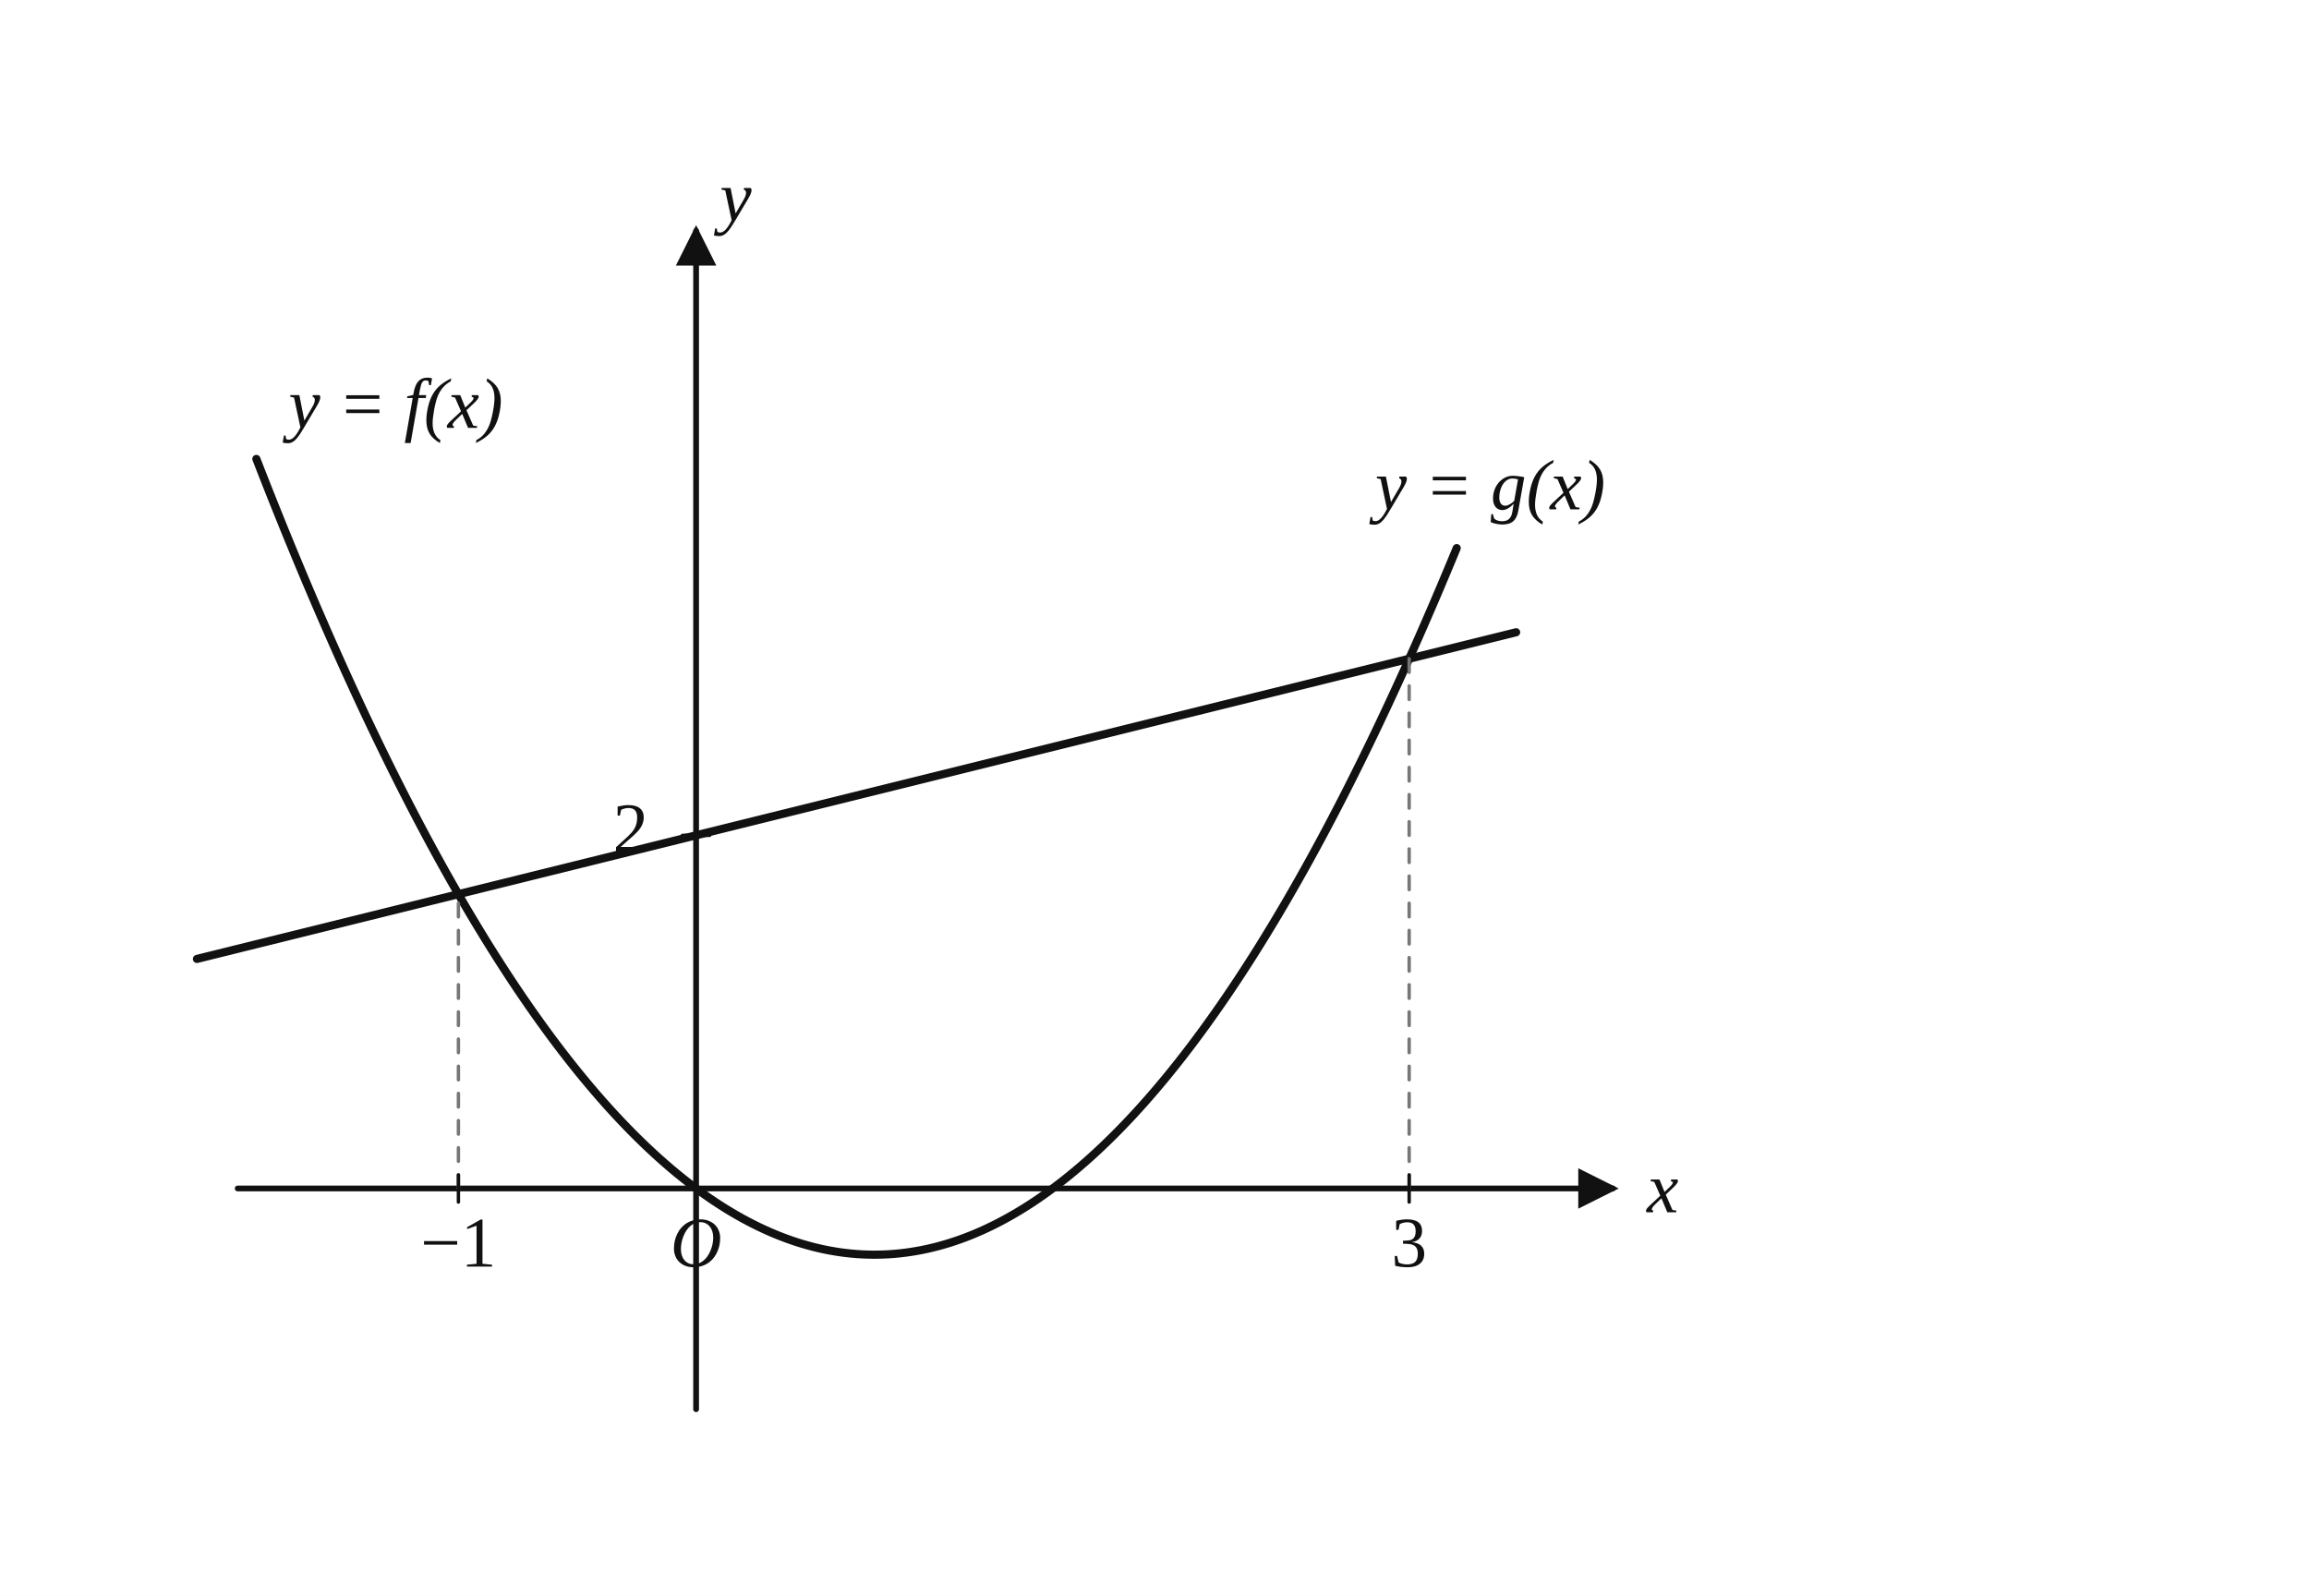
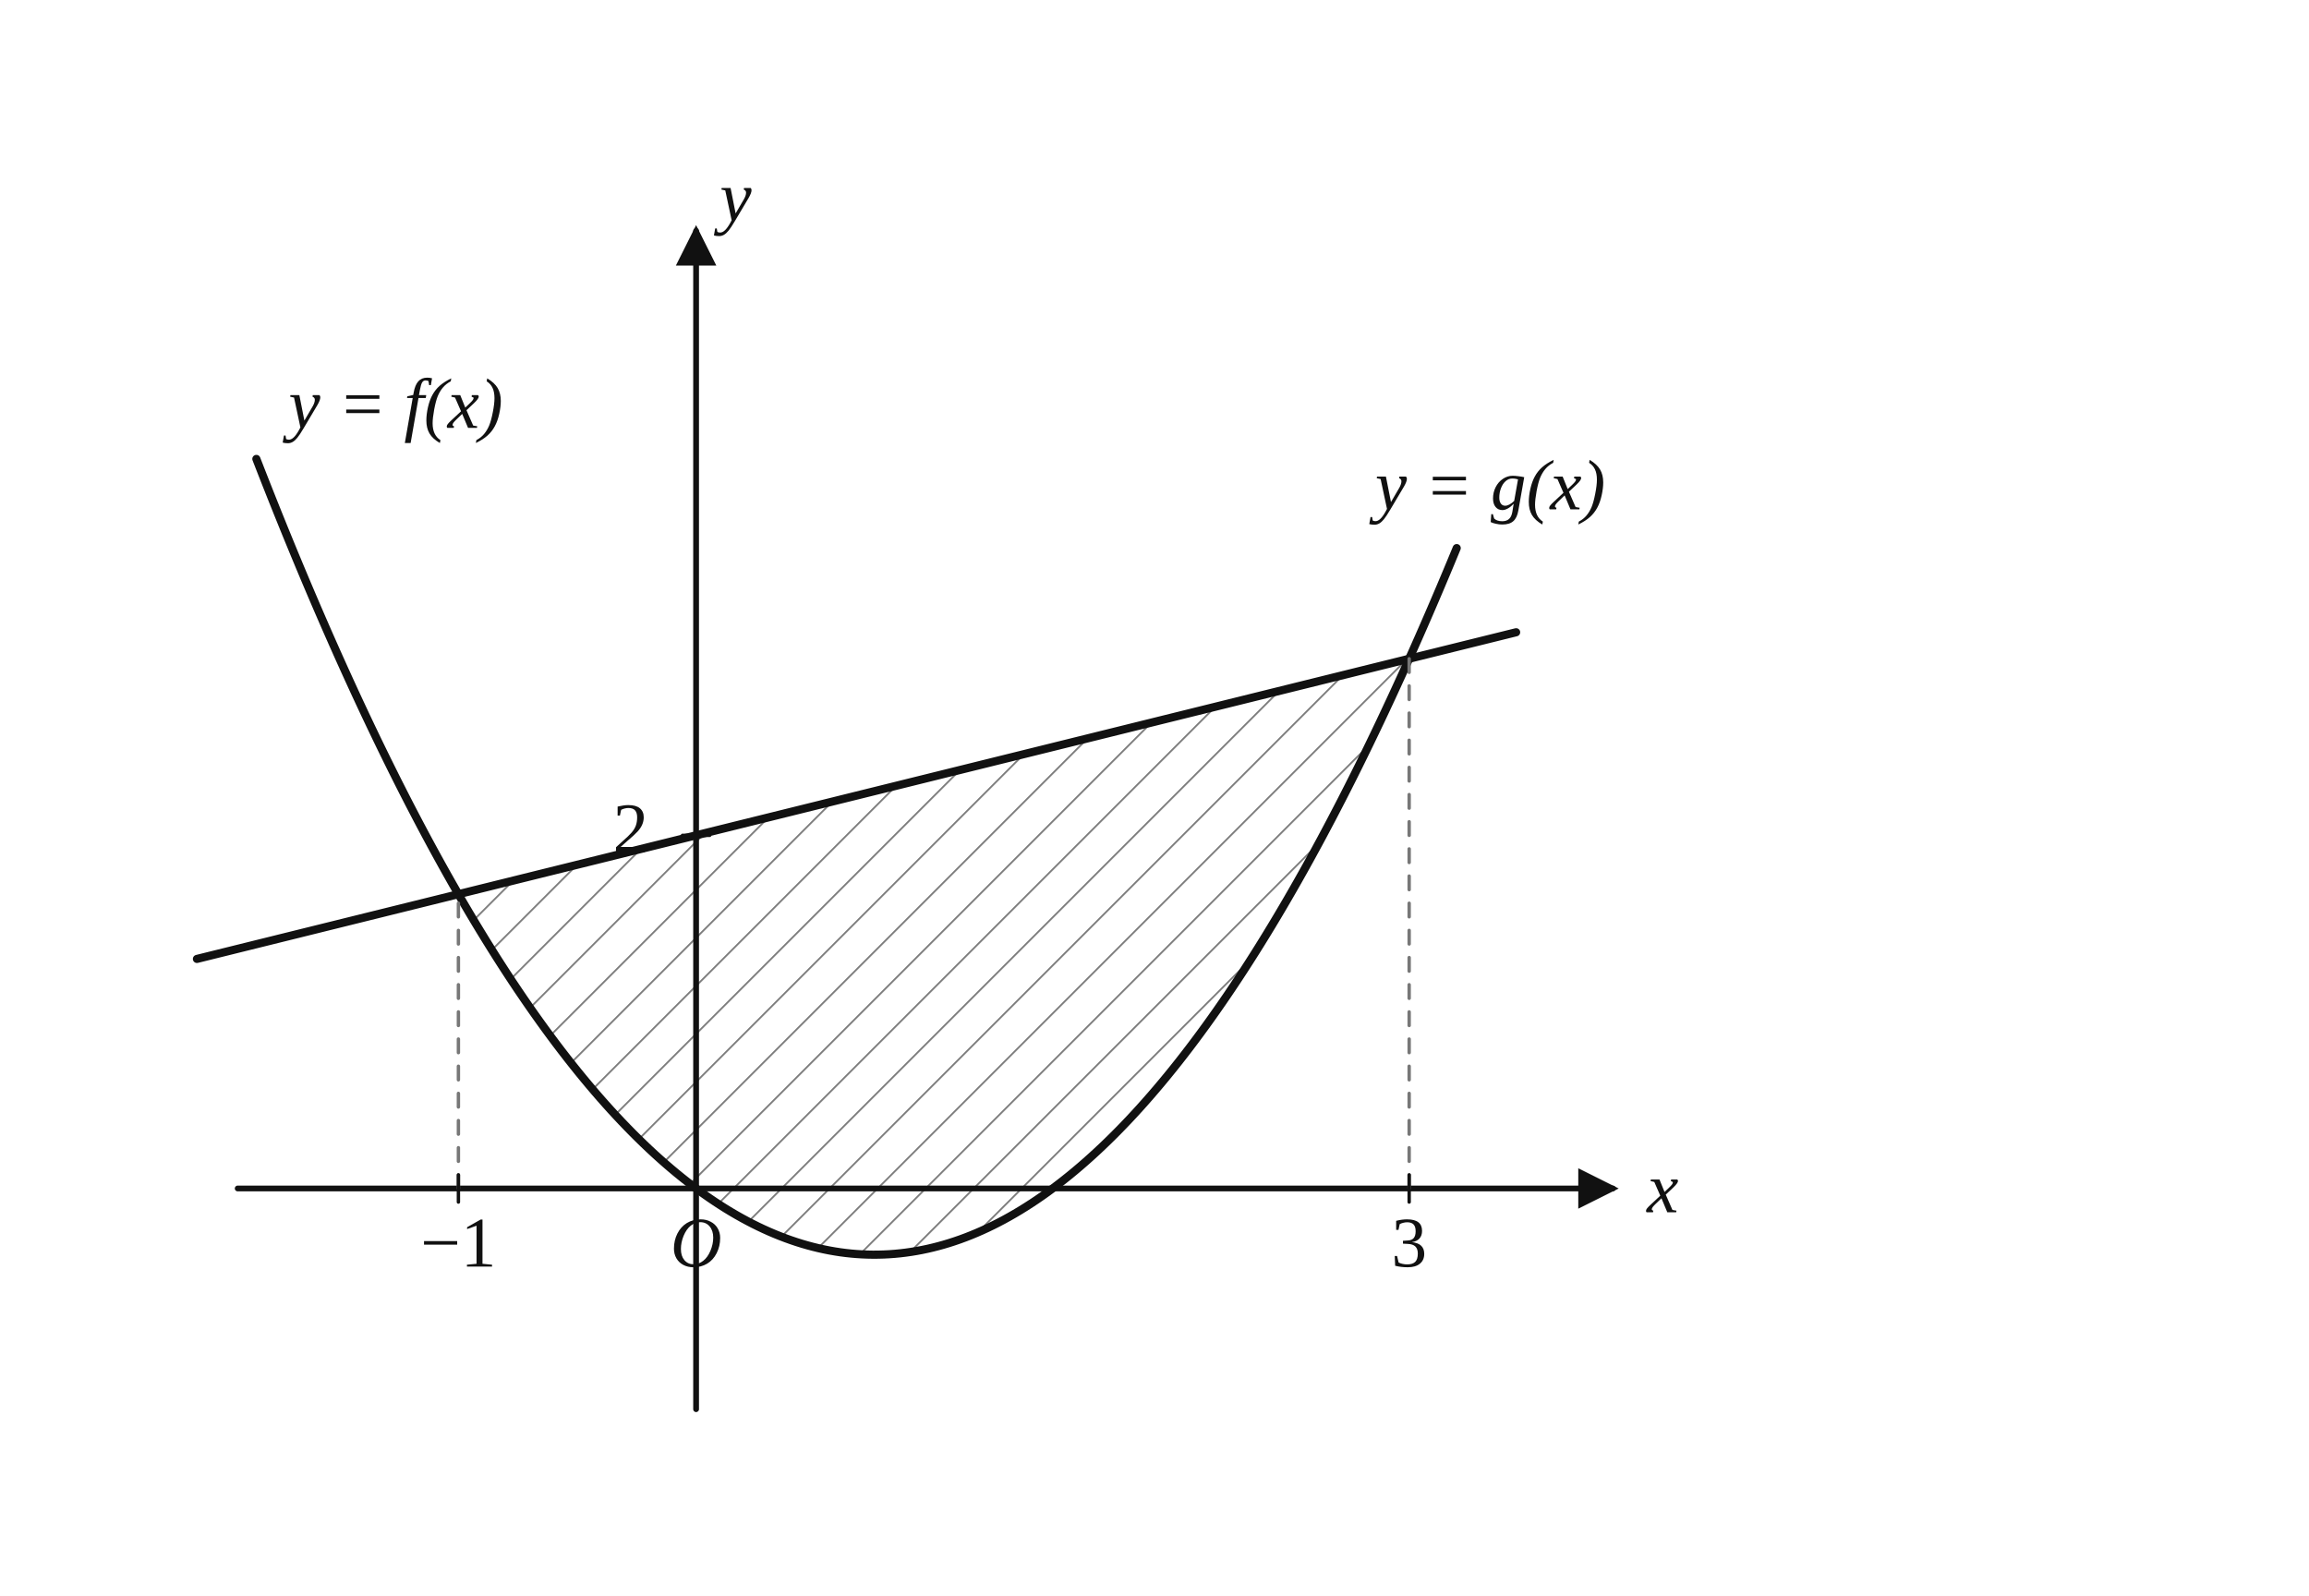
<svg xmlns="http://www.w3.org/2000/svg" width="680" height="470" viewBox="0 0 680 470" preserveAspectRatio="xMidYMid meet" role="img" aria-label="y=f(x) quadratic and y=g(x) line meet at x=−1 and x=3; g(0)=2; f(0)=0" data-visual-provenance="source-derived-clean-replacement" data-fact-hash="sha256:c8c29a8a069adb1941dd7ae713317fd518d0a38bf955e30192bb9a3f06d1e773" data-graph-style-version="AP_GRAPH_PRINT_V1_1_DRAFT" data-graph-preset="PROBLEM_GRAPH" data-axis-scale-mode="UNEQUAL_UNIT_DECLARED">
  <rect width="680" height="470" fill="#fff" />
+   <rect x="0" y="0" width="680" height="470" fill="url(#q15-area-hatch)" clip-path="url(#q15-between-curves)" />
  <defs>
    <marker id="arr" markerWidth="7" markerHeight="7" refX="6" refY="3.5" orient="auto">
      <path d="M0 0L7 3.5L0 7Z" fill="#111" />
    </marker>
  </defs>
+   <clipPath id="q15-between-curves">
+     <path d="M135.000,263.334 L415.000,194.000 L415.000,193.997 L414.539,195.027 L412.932,198.579 L411.325,202.094 L409.718,205.574 L408.111,209.016 L406.505,212.422 L404.898,215.792 L403.291,219.125 L401.684,222.421 L400.077,225.681 L398.470,228.904 L396.864,232.091 L395.257,235.241 L393.650,238.355 L392.043,241.432 L390.436,244.473 L388.830,247.477 L387.223,250.445 L385.616,253.376 L384.009,256.271 L382.402,259.129 L380.795,261.950 L379.189,264.735 L377.582,267.483 L375.975,270.195 L374.368,272.871 L372.761,275.510 L371.155,278.112 L369.548,280.678 L367.941,283.207 L366.334,285.700 L364.727,288.156 L363.120,290.575 L361.514,292.959 L359.907,295.305 L358.300,297.615 L356.693,299.889 L355.086,302.126 L353.480,304.326 L351.873,306.490 L350.266,308.617 L348.659,310.708 L347.052,312.763 L345.445,314.780 L343.839,316.762 L342.232,318.706 L340.625,320.615 L339.018,322.486 L337.411,324.321 L335.805,326.120 L334.198,327.882 L332.591,329.608 L330.984,331.297 L329.377,332.949 L327.770,334.565 L326.164,336.144 L324.557,337.687 L322.950,339.194 L321.343,340.663 L319.736,342.097 L318.130,343.493 L316.523,344.854 L314.916,346.177 L313.309,347.464 L311.702,348.715 L310.095,349.929 L308.489,351.107 L306.882,352.248 L305.275,353.352 L303.668,354.420 L302.061,355.451 L300.455,356.446 L298.848,357.405 L297.241,358.326 L295.634,359.212 L294.027,360.060 L292.420,360.873 L290.814,361.648 L289.207,362.388 L287.600,363.090 L285.993,363.756 L284.386,364.386 L282.780,364.979 L281.173,365.535 L279.566,366.055 L277.959,366.539 L276.352,366.986 L274.745,367.396 L273.139,367.770 L271.532,368.107 L269.925,368.408 L268.318,368.672 L266.711,368.900 L265.105,369.091 L263.498,369.245 L261.891,369.364 L260.284,369.445 L258.677,369.490 L257.070,369.499 L255.464,369.471 L253.857,369.406 L252.250,369.305 L250.643,369.167 L249.036,368.993 L247.430,368.783 L245.823,368.535 L244.216,368.252 L242.609,367.931 L241.002,367.574 L239.395,367.181 L237.789,366.751 L236.182,366.285 L234.575,365.782 L232.968,365.242 L231.361,364.666 L229.755,364.054 L228.148,363.405 L226.541,362.719 L224.934,361.997 L223.327,361.238 L221.720,360.443 L220.114,359.611 L218.507,358.743 L216.900,357.838 L215.293,356.897 L213.686,355.919 L212.080,354.905 L210.473,353.854 L208.866,352.766 L207.259,351.642 L205.652,350.482 L204.045,349.284 L202.439,348.051 L200.832,346.781 L199.225,345.474 L197.618,344.131 L196.011,342.751 L194.405,341.335 L192.798,339.882 L191.191,338.393 L189.584,336.867 L187.977,335.304 L186.370,333.706 L184.764,332.070 L183.157,330.398 L181.550,328.690 L179.943,326.944 L178.336,325.163 L176.730,323.345 L175.123,321.490 L173.516,319.599 L171.909,317.671 L170.302,315.707 L168.695,313.706 L167.089,311.669 L165.482,309.595 L163.875,307.485 L162.268,305.338 L160.661,303.154 L159.055,300.934 L157.448,298.678 L155.841,296.385 L154.234,294.055 L152.627,291.689 L151.020,289.286 L149.414,286.847 L147.807,284.371 L146.200,281.859 L144.593,279.310 L142.986,276.725 L141.380,274.103 L139.773,271.445 L138.166,268.750 L136.559,266.019 L135.000,263.334 Z" />
+   </clipPath>
+   <pattern id="q15-area-hatch" patternUnits="userSpaceOnUse" width="10" height="10" patternTransform="rotate(45)">
+     <path d="M0,0 L0,10" fill="none" stroke="#777" stroke-width="1" />
+   </pattern>
  <path d="M70.000,350.000 L475.000,350.000" fill="none" stroke="#111" stroke-width="1.7" stroke-linecap="round" marker-end="url(#arr)" />
  <path d="M205.000,415.000 L205.000,68.000" fill="none" stroke="#111" stroke-width="1.7" stroke-linecap="round" marker-end="url(#arr)" />
  <path d="M 75.500,135.153 L 77.107,139.273 L 78.714,143.356 L 80.320,147.403 L 81.927,151.413 L 83.534,155.386 L 85.141,159.323 L 86.748,163.224 L 88.355,167.088 L 89.961,170.915 L 91.568,174.706 L 93.175,178.460 L 94.782,182.178 L 96.389,185.860 L 97.995,189.504 L 99.602,193.113 L 101.209,196.684 L 102.816,200.219 L 104.423,203.718 L 106.030,207.180 L 107.636,210.606 L 109.243,213.995 L 110.850,217.347 L 112.457,220.663 L 114.064,223.943 L 115.670,227.185 L 117.277,230.392 L 118.884,233.562 L 120.491,236.695 L 122.098,239.792 L 123.705,242.852 L 125.311,245.876 L 126.918,248.863 L 128.525,251.813 L 130.132,254.727 L 131.739,257.605 L 133.345,260.446 L 134.952,263.251 L 136.559,266.019 L 138.166,268.750 L 139.773,271.445 L 141.380,274.103 L 142.986,276.725 L 144.593,279.310 L 146.200,281.859 L 147.807,284.371 L 149.414,286.847 L 151.020,289.286 L 152.627,291.689 L 154.234,294.055 L 155.841,296.385 L 157.448,298.678 L 159.055,300.934 L 160.661,303.154 L 162.268,305.338 L 163.875,307.485 L 165.482,309.595 L 167.089,311.669 L 168.695,313.706 L 170.302,315.707 L 171.909,317.671 L 173.516,319.599 L 175.123,321.490 L 176.730,323.345 L 178.336,325.163 L 179.943,326.944 L 181.550,328.690 L 183.157,330.398 L 184.764,332.070 L 186.370,333.706 L 187.977,335.304 L 189.584,336.867 L 191.191,338.393 L 192.798,339.882 L 194.405,341.335 L 196.011,342.751 L 197.618,344.131 L 199.225,345.474 L 200.832,346.781 L 202.439,348.051 L 204.045,349.284 L 205.652,350.482 L 207.259,351.642 L 208.866,352.766 L 210.473,353.854 L 212.080,354.905 L 213.686,355.919 L 215.293,356.897 L 216.900,357.838 L 218.507,358.743 L 220.114,359.611 L 221.720,360.443 L 223.327,361.238 L 224.934,361.997 L 226.541,362.719 L 228.148,363.405 L 229.755,364.054 L 231.361,364.666 L 232.968,365.242 L 234.575,365.782 L 236.182,366.285 L 237.789,366.751 L 239.395,367.181 L 241.002,367.574 L 242.609,367.931 L 244.216,368.252 L 245.823,368.535 L 247.430,368.783 L 249.036,368.993 L 250.643,369.167 L 252.250,369.305 L 253.857,369.406 L 255.464,369.471 L 257.070,369.499 L 258.677,369.490 L 260.284,369.445 L 261.891,369.364 L 263.498,369.245 L 265.105,369.091 L 266.711,368.900 L 268.318,368.672 L 269.925,368.408 L 271.532,368.107 L 273.139,367.770 L 274.745,367.396 L 276.352,366.986 L 277.959,366.539 L 279.566,366.055 L 281.173,365.535 L 282.780,364.979 L 284.386,364.386 L 285.993,363.756 L 287.600,363.090 L 289.207,362.388 L 290.814,361.648 L 292.420,360.873 L 294.027,360.060 L 295.634,359.212 L 297.241,358.326 L 298.848,357.405 L 300.455,356.446 L 302.061,355.451 L 303.668,354.420 L 305.275,353.352 L 306.882,352.248 L 308.489,351.107 L 310.095,349.929 L 311.702,348.715 L 313.309,347.464 L 314.916,346.177 L 316.523,344.854 L 318.130,343.493 L 319.736,342.097 L 321.343,340.663 L 322.950,339.194 L 324.557,337.687 L 326.164,336.144 L 327.770,334.565 L 329.377,332.949 L 330.984,331.297 L 332.591,329.608 L 334.198,327.882 L 335.805,326.120 L 337.411,324.321 L 339.018,322.486 L 340.625,320.615 L 342.232,318.706 L 343.839,316.762 L 345.445,314.780 L 347.052,312.763 L 348.659,310.708 L 350.266,308.617 L 351.873,306.490 L 353.480,304.326 L 355.086,302.126 L 356.693,299.889 L 358.300,297.615 L 359.907,295.305 L 361.514,292.959 L 363.120,290.575 L 364.727,288.156 L 366.334,285.700 L 367.941,283.207 L 369.548,280.678 L 371.155,278.112 L 372.761,275.510 L 374.368,272.871 L 375.975,270.195 L 377.582,267.483 L 379.189,264.735 L 380.795,261.950 L 382.402,259.129 L 384.009,256.271 L 385.616,253.376 L 387.223,250.445 L 388.830,247.477 L 390.436,244.473 L 392.043,241.432 L 393.650,238.355 L 395.257,235.241 L 396.864,232.091 L 398.470,228.904 L 400.077,225.681 L 401.684,222.421 L 403.291,219.125 L 404.898,215.792 L 406.505,212.422 L 408.111,209.016 L 409.718,205.574 L 411.325,202.094 L 412.932,198.579 L 414.539,195.027 L 416.145,191.438 L 417.752,187.813 L 419.359,184.151 L 420.966,180.453 L 422.573,176.718 L 424.180,172.947 L 425.786,169.139 L 427.393,165.294 L 429.000,161.413" fill="none" stroke="#111" stroke-width="2.4" stroke-linecap="round" stroke-linejoin="round" />
  <path d="M 58.000,282.400 L 59.766,281.963 L 61.532,281.525 L 63.298,281.088 L 65.064,280.651 L 66.830,280.214 L 68.595,279.776 L 70.361,279.339 L 72.127,278.902 L 73.893,278.465 L 75.659,278.027 L 77.425,277.590 L 79.191,277.153 L 80.957,276.715 L 82.723,276.278 L 84.489,275.841 L 86.255,275.404 L 88.020,274.966 L 89.786,274.529 L 91.552,274.092 L 93.318,273.655 L 95.084,273.217 L 96.850,272.780 L 98.616,272.343 L 100.382,271.905 L 102.148,271.468 L 103.914,271.031 L 105.680,270.594 L 107.445,270.156 L 109.211,269.719 L 110.977,269.282 L 112.743,268.845 L 114.509,268.407 L 116.275,267.970 L 118.041,267.533 L 119.807,267.095 L 121.573,266.658 L 123.339,266.221 L 125.105,265.784 L 126.870,265.346 L 128.636,264.909 L 130.402,264.472 L 132.168,264.035 L 133.934,263.597 L 135.700,263.160 L 137.466,262.723 L 139.232,262.285 L 140.998,261.848 L 142.764,261.411 L 144.530,260.974 L 146.295,260.536 L 148.061,260.099 L 149.827,259.662 L 151.593,259.225 L 153.359,258.787 L 155.125,258.350 L 156.891,257.913 L 158.657,257.475 L 160.423,257.038 L 162.189,256.601 L 163.955,256.164 L 165.720,255.726 L 167.486,255.289 L 169.252,254.852 L 171.018,254.415 L 172.784,253.977 L 174.550,253.540 L 176.316,253.103 L 178.082,252.665 L 179.848,252.228 L 181.614,251.791 L 183.380,251.354 L 185.145,250.916 L 186.911,250.479 L 188.677,250.042 L 190.443,249.605 L 192.209,249.167 L 193.975,248.730 L 195.741,248.293 L 197.507,247.855 L 199.273,247.418 L 201.039,246.981 L 202.805,246.544 L 204.570,246.106 L 206.336,245.669 L 208.102,245.232 L 209.868,244.795 L 211.634,244.357 L 213.400,243.920 L 215.166,243.483 L 216.932,243.045 L 218.698,242.608 L 220.464,242.171 L 222.230,241.734 L 223.995,241.296 L 225.761,240.859 L 227.527,240.422 L 229.293,239.985 L 231.059,239.547 L 232.825,239.110 L 234.591,238.673 L 236.357,238.235 L 238.123,237.798 L 239.889,237.361 L 241.655,236.924 L 243.420,236.486 L 245.186,236.049 L 246.952,235.612 L 248.718,235.175 L 250.484,234.737 L 252.250,234.300 L 254.016,233.863 L 255.782,233.425 L 257.548,232.988 L 259.314,232.551 L 261.080,232.114 L 262.845,231.676 L 264.611,231.239 L 266.377,230.802 L 268.143,230.365 L 269.909,229.927 L 271.675,229.490 L 273.441,229.053 L 275.207,228.615 L 276.973,228.178 L 278.739,227.741 L 280.505,227.304 L 282.270,226.866 L 284.036,226.429 L 285.802,225.992 L 287.568,225.555 L 289.334,225.117 L 291.100,224.680 L 292.866,224.243 L 294.632,223.805 L 296.398,223.368 L 298.164,222.931 L 299.930,222.494 L 301.695,222.056 L 303.461,221.619 L 305.227,221.182 L 306.993,220.745 L 308.759,220.307 L 310.525,219.870 L 312.291,219.433 L 314.057,218.995 L 315.823,218.558 L 317.589,218.121 L 319.355,217.684 L 321.120,217.246 L 322.886,216.809 L 324.652,216.372 L 326.418,215.935 L 328.184,215.497 L 329.950,215.060 L 331.716,214.623 L 333.482,214.185 L 335.248,213.748 L 337.014,213.311 L 338.780,212.874 L 340.545,212.436 L 342.311,211.999 L 344.077,211.562 L 345.843,211.125 L 347.609,210.687 L 349.375,210.250 L 351.141,209.813 L 352.907,209.375 L 354.673,208.938 L 356.439,208.501 L 358.205,208.064 L 359.970,207.626 L 361.736,207.189 L 363.502,206.752 L 365.268,206.315 L 367.034,205.877 L 368.800,205.440 L 370.566,205.003 L 372.332,204.565 L 374.098,204.128 L 375.864,203.691 L 377.630,203.254 L 379.395,202.816 L 381.161,202.379 L 382.927,201.942 L 384.693,201.505 L 386.459,201.067 L 388.225,200.630 L 389.991,200.193 L 391.757,199.755 L 393.523,199.318 L 395.289,198.881 L 397.055,198.444 L 398.820,198.006 L 400.586,197.569 L 402.352,197.132 L 404.118,196.695 L 405.884,196.257 L 407.650,195.820 L 409.416,195.383 L 411.182,194.945 L 412.948,194.508 L 414.714,194.071 L 416.480,193.634 L 418.245,193.196 L 420.011,192.759 L 421.777,192.322 L 423.543,191.885 L 425.309,191.447 L 427.075,191.010 L 428.841,190.573 L 430.607,190.135 L 432.373,189.698 L 434.139,189.261 L 435.905,188.824 L 437.670,188.386 L 439.436,187.949 L 441.202,187.512 L 442.968,187.075 L 444.734,186.637 L 446.500,186.200" fill="none" stroke="#111" stroke-width="2.4" stroke-linecap="round" stroke-linejoin="round" />
  <path d="M135.000,350.000 L135.000,263.333" fill="none" stroke="#777" stroke-width="1" stroke-linecap="round" stroke-dasharray="4 4" />
  <path d="M415.000,350.000 L415.000,194.000" fill="none" stroke="#777" stroke-width="1" stroke-linecap="round" stroke-dasharray="4 4" />
  <path d="M135.000,346.000 L135.000,354.000" fill="none" stroke="#111" stroke-width="1" stroke-linecap="round" />
  <text x="135.00" y="373.00" font-family="Times New Roman, serif" font-size="21px" text-anchor="middle" fill="#111">−1</text>
  <path d="M205.000,346.000 L205.000,354.000" fill="none" stroke="#111" stroke-width="1" stroke-linecap="round" />
  <text x="205.00" y="373.00" font-family="Times New Roman, serif" font-size="21px" text-anchor="middle" fill="#111" font-style="italic">O</text>
  <path d="M415.000,346.000 L415.000,354.000" fill="none" stroke="#111" stroke-width="1" stroke-linecap="round" />
  <text x="415.00" y="373.00" font-family="Times New Roman, serif" font-size="21px" text-anchor="middle" fill="#111">3</text>
  <path d="M205.000,350.000 L205.000,246.000" fill="none" stroke="#111" stroke-width="1" stroke-linecap="round" />
  <path d="M201.000,246.000 L209.000,246.000" fill="none" stroke="#111" stroke-width="1" stroke-linecap="round" />
  <text x="191.00" y="251.00" font-family="Times New Roman, serif" font-size="21px" text-anchor="end" fill="#111">2</text>
  <text x="485.00" y="357.00" font-family="Times New Roman, serif" font-size="21px" text-anchor="start" fill="#111" font-style="italic">x</text>
  <text x="212.00" y="65.00" font-family="Times New Roman, serif" font-size="21px" text-anchor="start" fill="#111" font-style="italic">y</text>
  <text x="85" y="126" font-family="Times New Roman, serif" font-size="21px" text-anchor="start" fill="#111" font-style="italic">y = f(x)</text>
  <text x="405.00" y="150.00" font-family="Times New Roman, serif" font-size="21px" text-anchor="start" fill="#111" font-style="italic">y = g(x)</text>
</svg>
